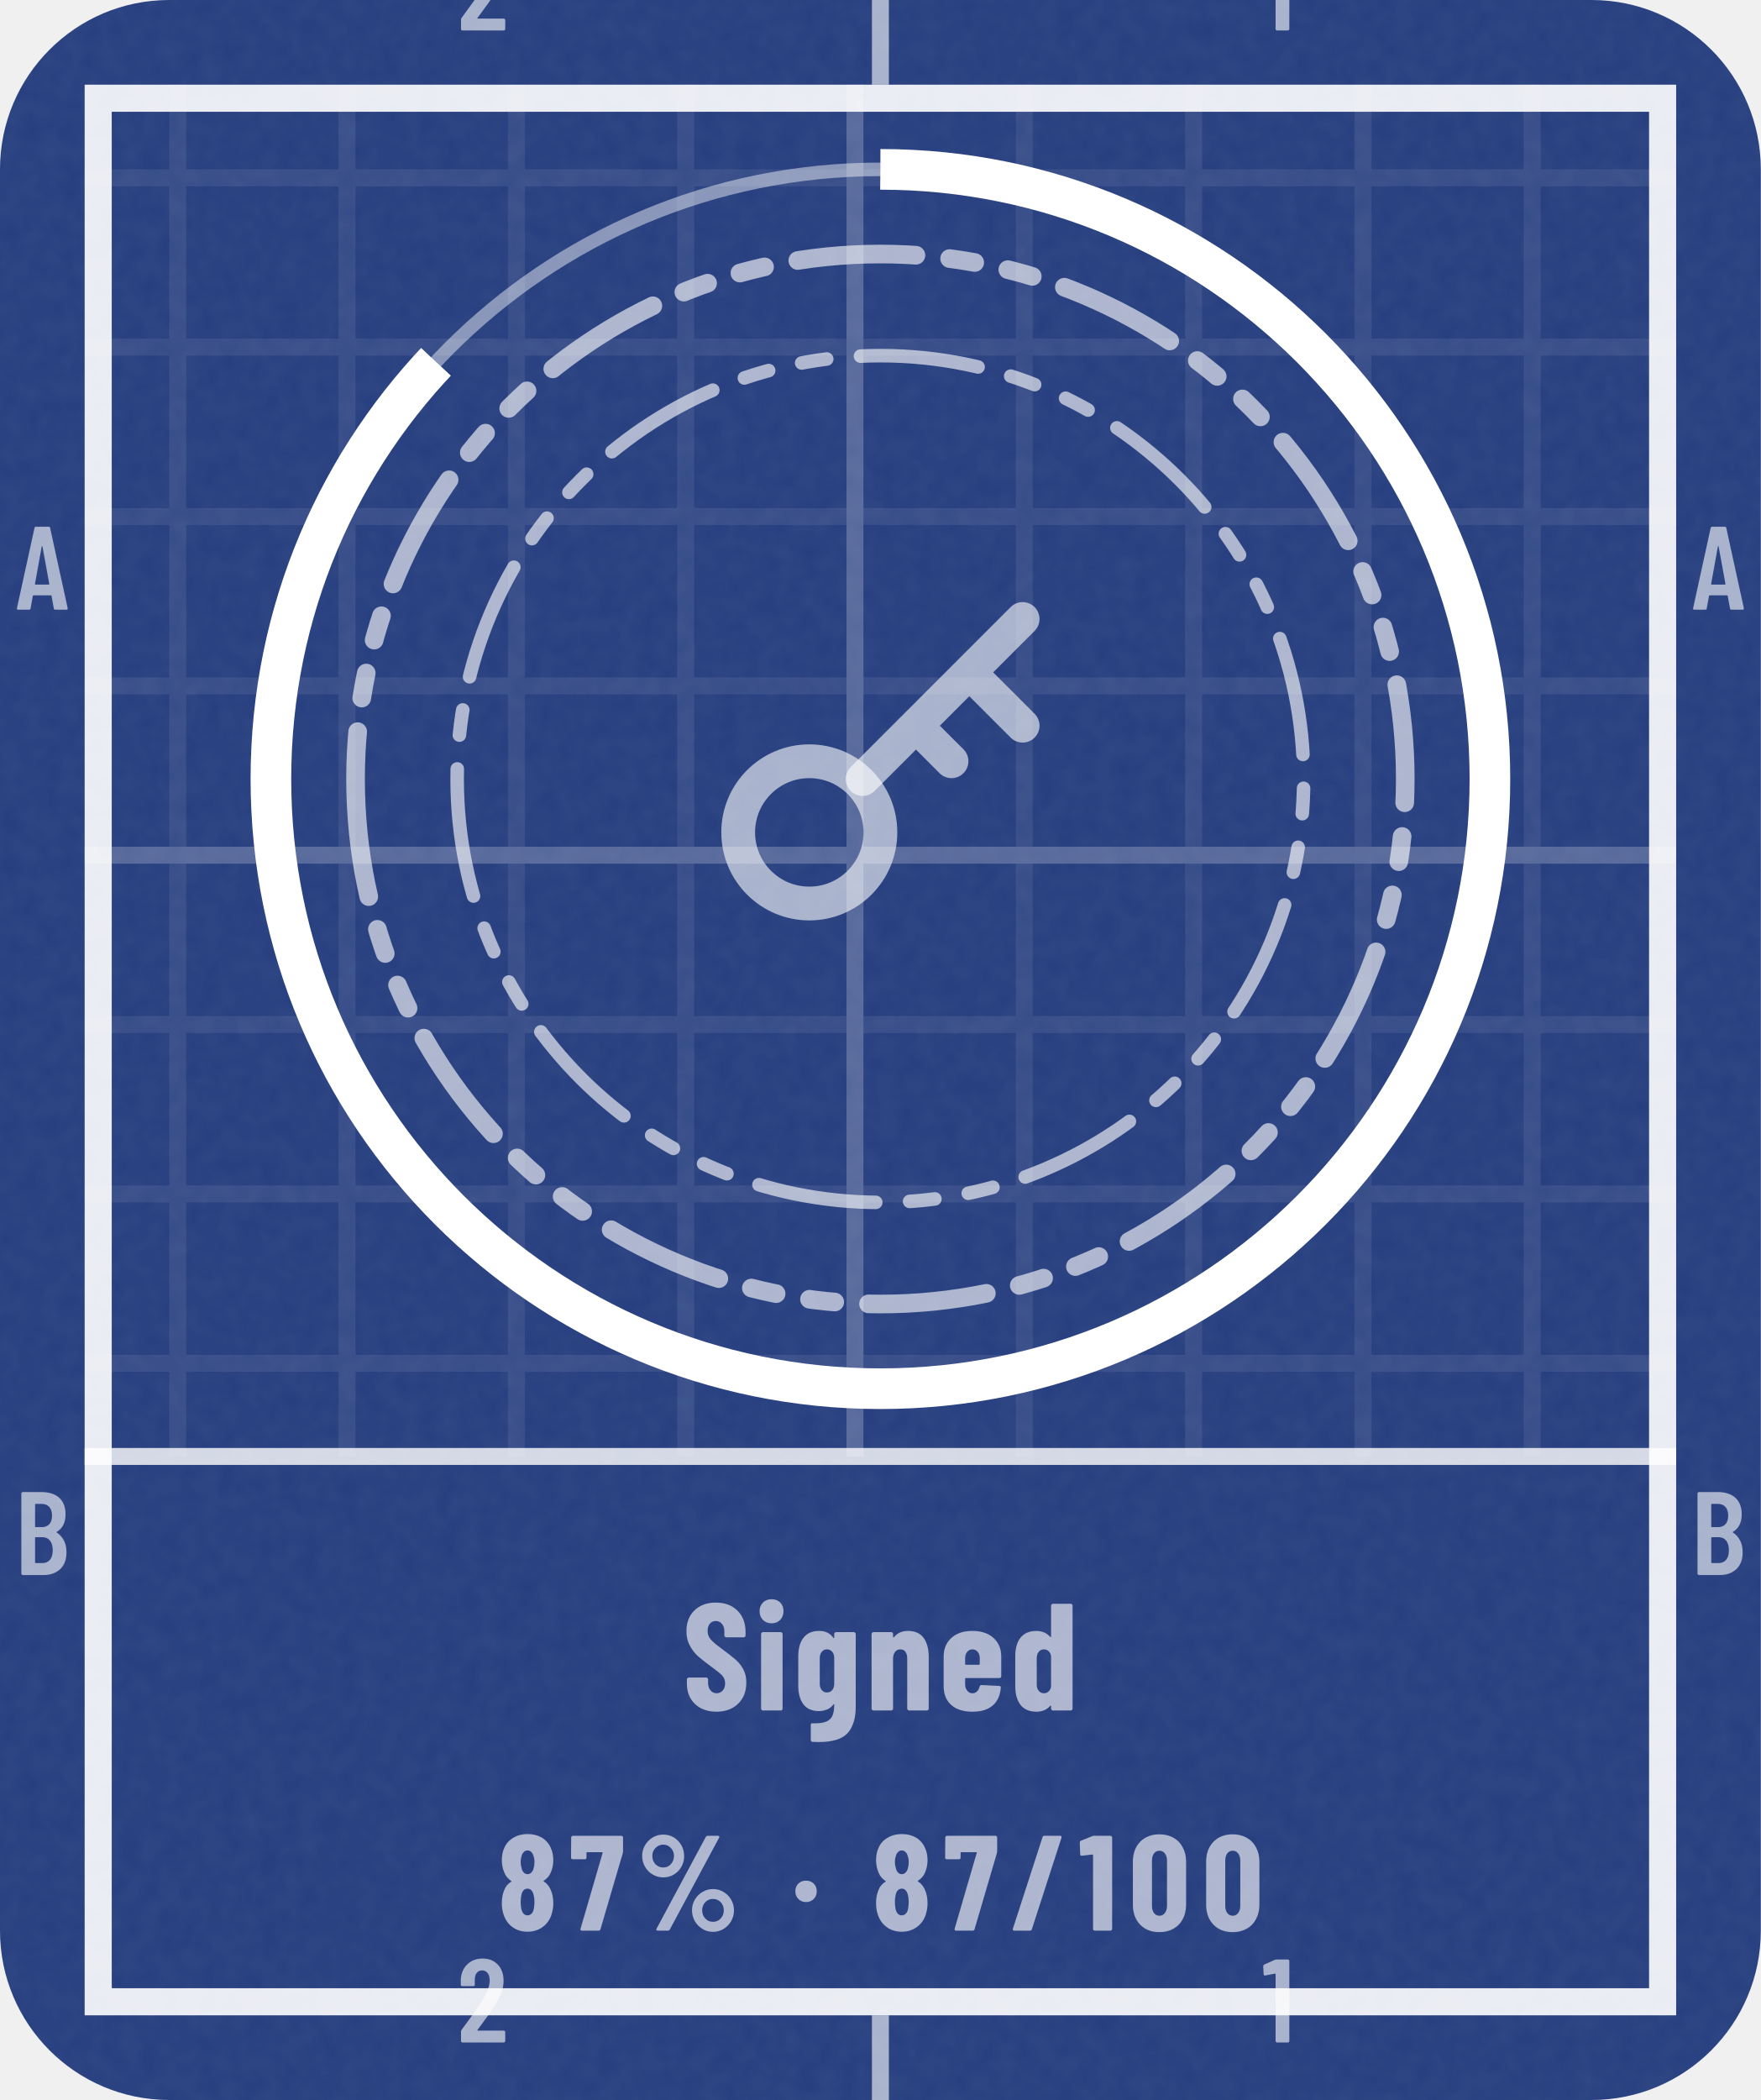
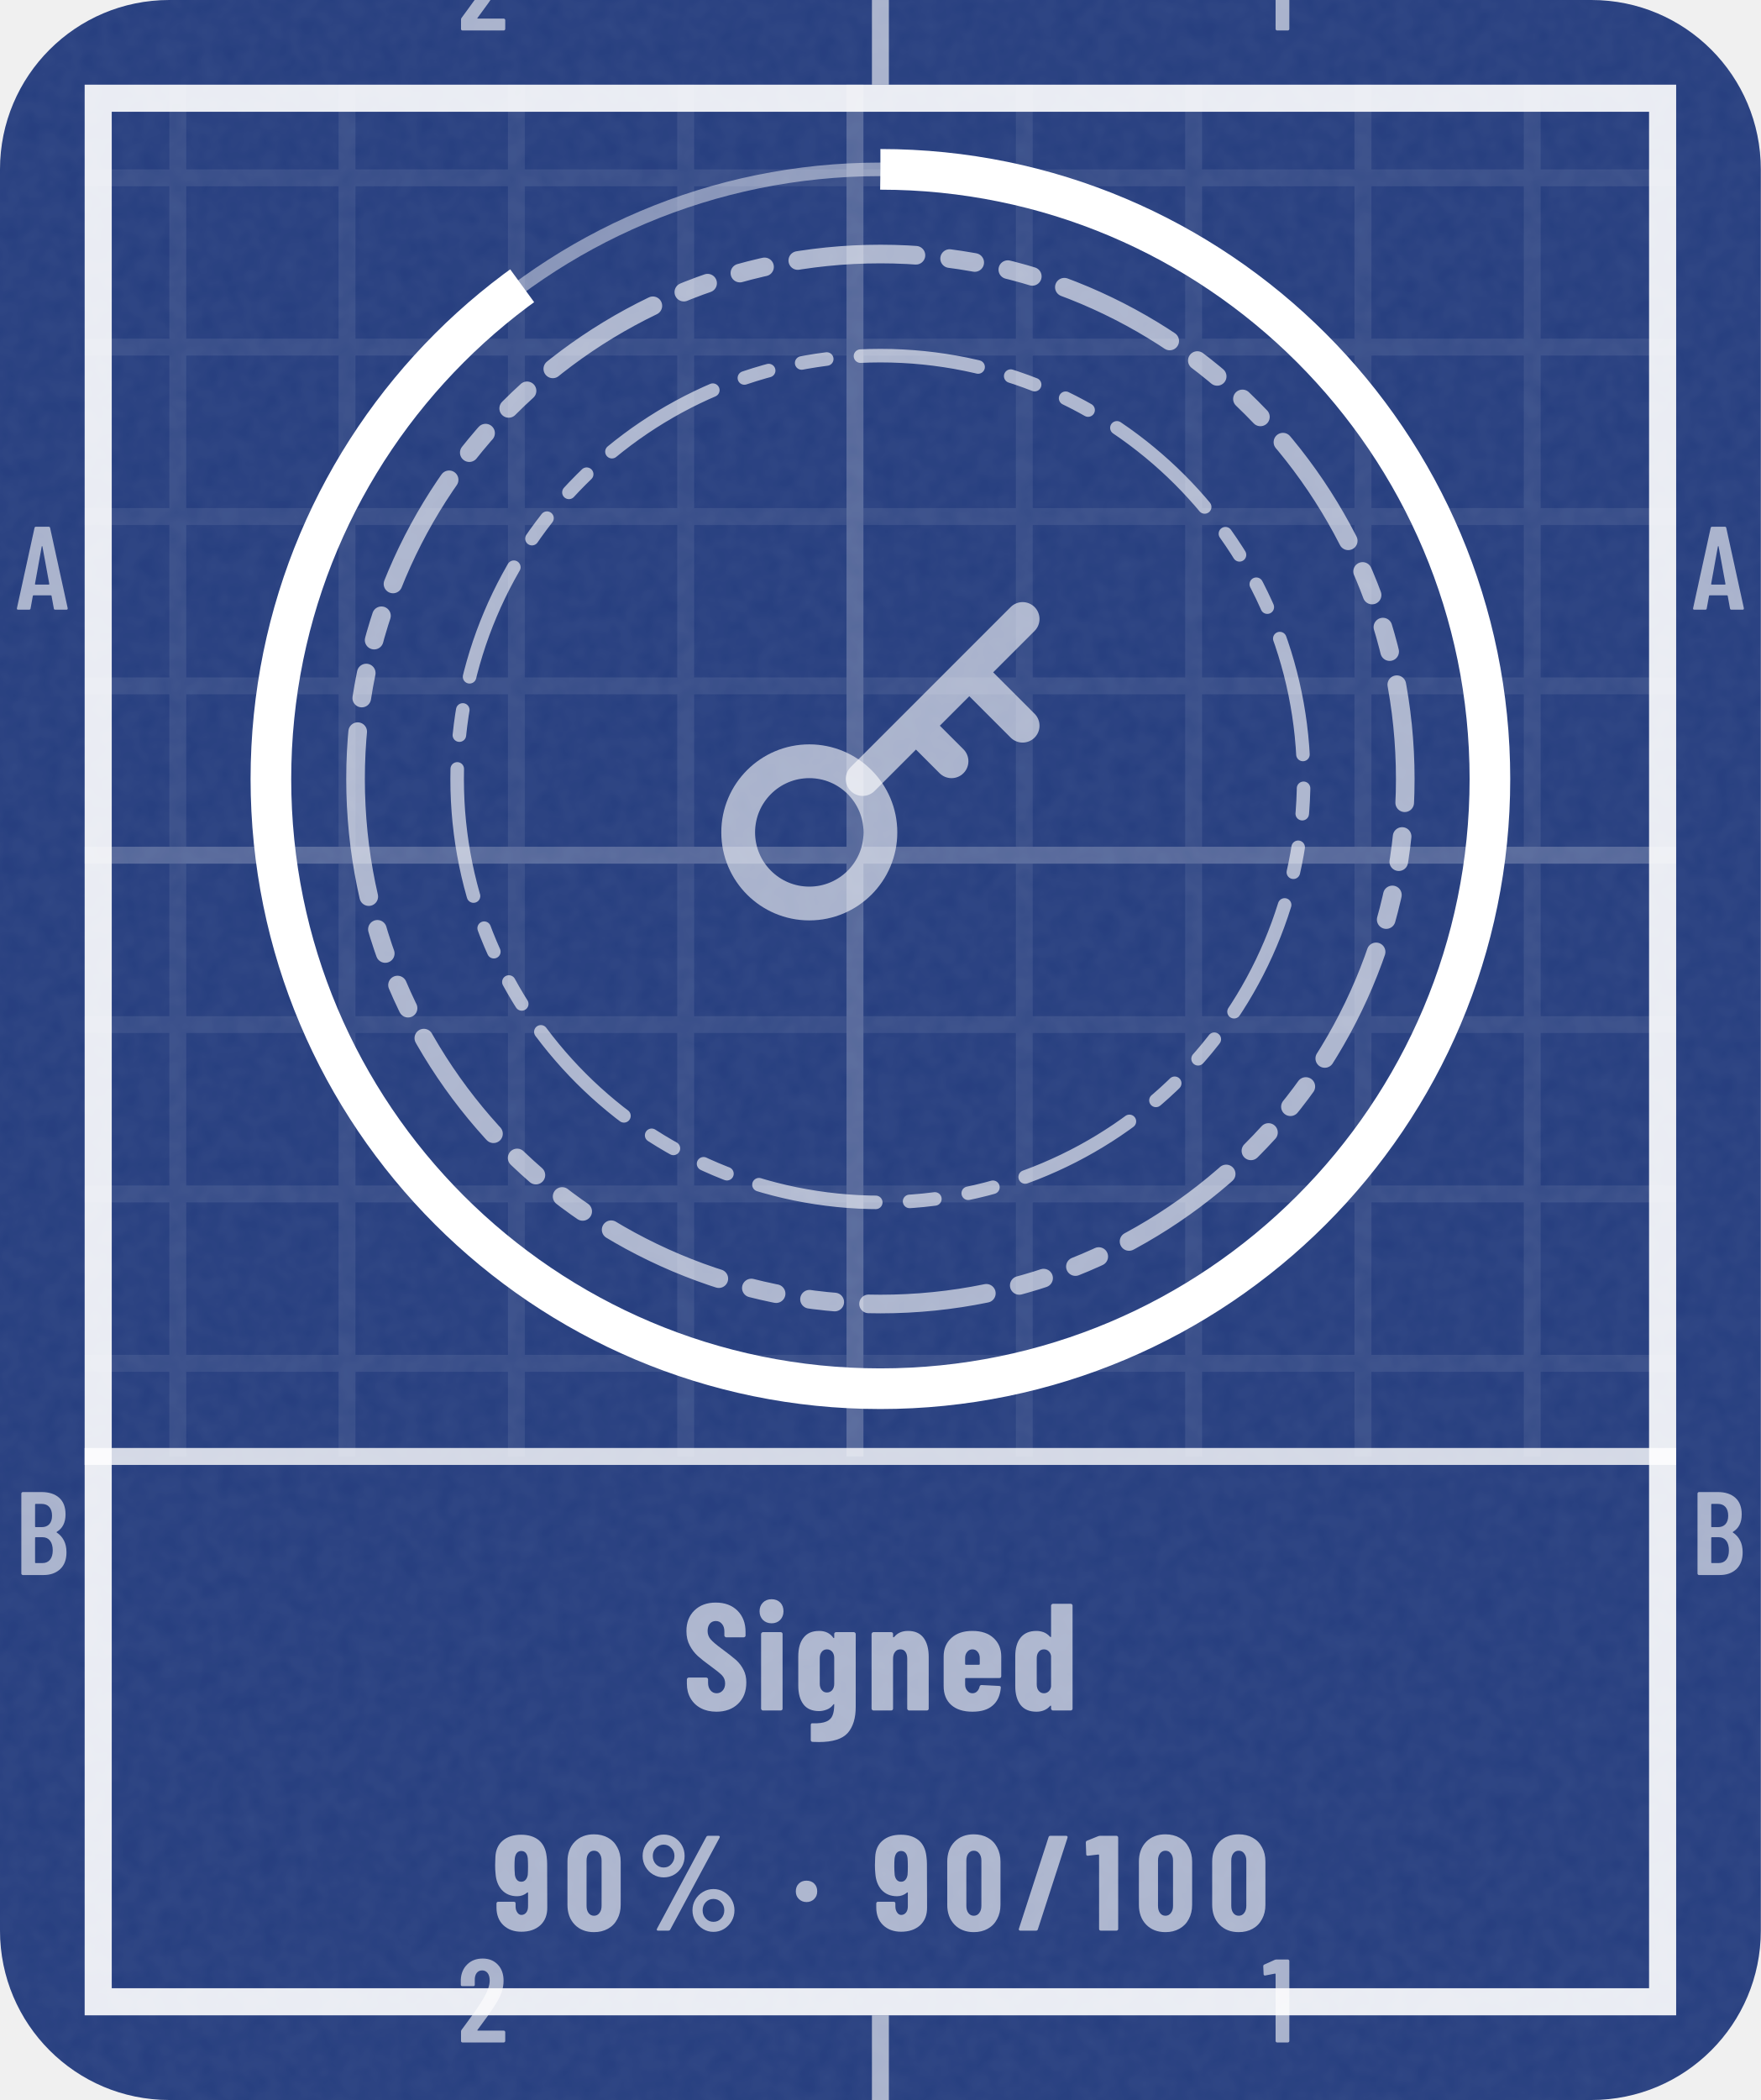
- <svg xmlns="http://www.w3.org/2000/svg" width="104" height="124" viewBox="0 0 104 124" role="img" aria-label="Signed: 87% (87 of 100)">
+ <svg xmlns="http://www.w3.org/2000/svg" width="104" height="124" viewBox="0 0 104 124" role="img" aria-label="Signed: 90% (90 of 100)">
  <style>@keyframes pl{from{stroke-dashoffset:1}}.pl{stroke-dasharray:1;animation:pl 1.6s cubic-bezier(.3,0,.2,1) .15s both}@media (prefers-reduced-motion:reduce){.pl,.sp{animation:none}.sh,.bu{display:none}}</style>
  <defs>
    <clipPath id="kc1">
      <rect x="0" y="0" width="104" height="124" rx="10" />
    </clipPath>
    <filter id="kn2" x="0" y="0" width="100%" height="100%">
      <feTurbulence type="fractalNoise" baseFrequency=".85" numOctaves="2" stitchTiles="stitch" />
      <feColorMatrix values="0 0 0 0 1 0 0 0 0 1 0 0 0 0 1 0 0 0 0.06 0" />
    </filter>
    <pattern id="kp3" width="10" height="10" patternUnits="userSpaceOnUse">
      <path d="M10 .5H.5V10" fill="none" stroke="#FFFFFF" stroke-opacity="0.075" />
    </pattern>
    <pattern id="kp4" width="50" height="50" patternUnits="userSpaceOnUse">
      <path d="M50 .5H.5V50" fill="none" stroke="#FFFFFF" stroke-opacity="0.16" />
    </pattern>
    <clipPath id="kc5">
      <path clip-rule="evenodd" d="M5 5h94v114h-94zM5 86h94v33h-94z" />
    </clipPath>
    <path id="m49" d="M122 700H218Q223 700 226 696Q230 693 230 688V12Q230 7 226 4Q223 0 218 0H126Q121 0 118 4Q114 7 114 12V576Q114 578 112 580Q111 582 109 581L27 565H24Q13 565 13 576L10 643Q10 653 18 657L107 697Q114 700 122 700Z" />
    <path id="m50" d="M173 100H392Q397 100 400 96Q404 93 404 88V12Q404 7 400 4Q397 0 392 0H43Q38 0 34 4Q31 7 31 12V92Q31 101 36 107L75 160Q114 212 152 266Q189 320 215 363Q273 459 273 522Q273 562 256 585Q238 608 209 608Q180 608 163 586Q146 563 147 526V487Q147 482 144 478Q140 475 135 475H41Q36 475 32 478Q29 482 29 487V530Q33 610 84 659Q134 708 214 708Q293 708 342 656Q390 605 390 521Q390 471 373 422Q356 373 319 317Q294 277 260 229Q225 181 214 166Q184 126 170 106Q168 104 169 102Q170 100 173 100Z" />
    <path id="m65" d="M325 11 306 116Q306 121 300 121H154Q148 121 148 116L129 11Q128 0 116 0H25Q11 0 14 13L162 689Q164 700 175 700H281Q292 700 294 689L442 13V9Q442 0 431 0H338Q326 0 325 11ZM171 212H282Q288 212 287 217L229 533Q228 536 226 536Q224 536 223 533L166 217Q165 212 171 212Z" />
    <path id="m66" d="M242 0H66Q61 0 58 4Q54 7 54 12V688Q54 693 58 696Q61 700 66 700H224Q319 700 373 652Q427 604 427 512Q427 409 354 365Q349 362 352 359Q391 334 413 292Q435 250 435 192Q435 100 382 50Q328 0 242 0ZM170 595V409Q170 404 175 404H226Q267 404 290 429Q313 454 313 500Q313 548 290 574Q267 600 226 600H175Q170 600 170 595ZM319 208Q319 260 296 290Q273 319 233 319H175Q170 319 170 314V106Q170 101 175 101H233Q273 101 296 129Q319 157 319 208Z" />
    <path id="n37" d="M44 551Q44 594 65 630Q86 666 122 688Q158 709 200 709Q242 709 278 688Q313 666 334 630Q354 594 354 551Q354 508 334 472Q313 435 278 414Q242 393 200 393Q158 393 122 414Q86 435 65 472Q44 508 44 551ZM150 14 514 692Q518 700 529 700H604Q611 700 613 696Q615 692 612 686L248 8Q244 0 233 0H158Q151 0 149 4Q147 8 150 14ZM279 551Q279 586 256 610Q233 635 200 635Q166 635 142 610Q119 586 119 551Q119 515 142 490Q166 466 200 466Q234 466 256 491Q279 516 279 551ZM412 150Q412 193 433 229Q454 265 490 286Q525 307 567 307Q609 307 644 286Q680 265 701 229Q722 193 722 150Q722 107 701 70Q680 34 644 12Q609 -9 567 -9Q525 -9 490 12Q454 34 433 70Q412 107 412 150ZM647 150Q647 185 624 210Q600 234 567 234Q533 234 510 210Q487 185 487 150Q487 114 510 90Q533 65 567 65Q601 65 624 90Q647 115 647 150Z" />
    <path id="n47" d="M18 14 237 690Q240 700 250 700H367Q373 700 376 696Q379 693 377 686L158 10Q155 0 145 0H28Q22 0 19 4Q16 7 18 14Z" />
    <path id="n48" d="M30 191V509Q30 600 84 656Q138 711 226 711Q284 711 329 686Q374 661 398 615Q423 569 423 509V191Q423 131 398 85Q374 39 329 14Q284 -11 226 -11Q138 -11 84 44Q30 100 30 191ZM282 183V517Q282 550 266 570Q251 590 226 590Q201 590 186 570Q171 550 171 517V183Q171 150 186 130Q201 110 226 110Q251 110 266 130Q282 150 282 183Z" />
    <path id="n49" d="M115 700H236Q241 700 244 696Q248 693 248 688V12Q248 7 244 4Q241 0 236 0H119Q114 0 110 4Q107 7 107 12V558Q107 562 102 562L25 553H23Q12 553 12 564L9 650Q9 660 18 664L100 697Q108 700 115 700Z" />
-     <path id="n55" d="M83 14 246 573Q248 579 242 579H132Q127 579 127 574V539Q127 534 124 530Q120 527 115 527H25Q20 527 16 530Q13 534 13 539L14 688Q14 693 18 696Q21 700 26 700H385Q390 700 394 696Q397 693 397 688V586Q397 582 395 572L230 10Q227 0 217 0H93Q87 0 84 4Q81 8 83 14Z" />
-     <path id="n56" d="M341 362Q374 341 390 303Q410 260 410 202Q410 156 394 110Q373 55 327 24Q281 -8 220 -8Q159 -8 113 23Q67 54 46 110Q30 151 30 202Q30 258 48 300Q62 338 99 361Q105 364 99 367Q64 391 49 427Q30 471 30 520Q30 574 49 613Q70 660 116 686Q161 713 220 713Q278 713 323 688Q368 662 390 614Q410 572 410 520Q410 471 391 428Q376 392 340 369Q336 365 341 362ZM169 507Q169 484 176 461Q180 441 192 429Q203 417 220 417Q237 417 249 430Q261 442 265 462Q271 482 271 506Q271 532 264 550Q259 569 248 580Q236 592 220 592Q203 592 192 580Q180 569 175 548Q169 530 169 507ZM271 211Q271 241 265 263Q260 285 248 298Q237 310 220 310Q202 310 190 297Q178 284 174 261Q169 238 169 213Q169 185 173 165Q177 141 189 127Q201 113 220 113Q239 113 252 128Q264 142 267 167Q271 193 271 211Z" />
+     <path id="n57" d="M212 -8Q130 -8 79 40Q28 89 28 171V201Q28 206 32 210Q35 213 40 213H157Q162 213 166 210Q169 206 169 201V179Q169 152 182 134Q194 116 212 116Q234 116 248 134Q261 151 261 179V279Q261 282 259 282Q257 283 255 281Q223 254 181 254Q111 254 68 300Q26 346 21 423Q18 450 18 482Q18 504 20 542Q23 621 74 664Q125 708 210 708Q290 708 340 668Q389 628 398 549Q402 517 402 494L403 171Q404 89 352 40Q299 -8 212 -8ZM261 472Q261 509 259 534Q256 560 244 574Q231 588 211 588Q191 588 178 573Q166 558 163 531Q161 507 161 472Q161 449 164 410Q168 387 180 374Q192 361 211 361Q230 361 242 374Q255 388 259 412Q261 438 261 472Z" />
    <path id="n83" d="M30 175V204Q30 209 34 212Q37 216 42 216H157Q162 216 166 212Q169 209 169 204V182Q169 151 185 132Q201 113 225 113Q249 113 265 131Q281 149 281 178Q281 208 261 230Q241 251 183 293Q133 329 102 357Q71 385 49 426Q27 467 27 521Q27 606 80 657Q133 708 220 708Q308 708 362 655Q415 602 415 516V492Q415 487 412 484Q408 480 403 480H288Q283 480 280 484Q276 487 276 492V519Q276 550 260 568Q245 587 220 587Q196 587 181 570Q166 552 166 521Q166 491 185 468Q204 445 260 404Q322 358 354 330Q385 301 402 266Q420 232 420 184Q420 96 366 44Q312 -8 224 -8Q166 -8 122 15Q78 38 54 80Q30 121 30 175Z" />
    <path id="n100" d="M278 700H395Q400 700 404 696Q407 693 407 688V12Q407 7 404 4Q400 0 395 0H278Q273 0 270 4Q266 7 266 12V28Q266 31 264 32Q262 32 260 30Q226 -8 170 -8Q101 -8 66 36Q31 81 31 160V354Q31 435 66 478Q102 522 170 522Q192 522 216 514Q240 505 260 483Q262 481 264 482Q266 482 266 485V688Q266 693 270 696Q273 700 278 700ZM266 157V357Q263 377 250 389Q237 401 219 401Q198 401 185 385Q172 369 172 344V170Q172 145 185 129Q198 113 219 113Q237 113 250 125Q263 137 266 157Z" />
    <path id="n101" d="M397 213H177Q172 213 172 208V171Q172 146 186 130Q199 113 220 113Q239 113 251 126Q263 138 267 157Q270 167 280 167L395 161Q400 161 404 158Q407 154 406 148Q399 71 352 32Q306 -8 220 -8Q131 -8 81 36Q31 81 31 160V354Q31 430 82 476Q132 522 220 522Q308 522 358 476Q409 430 409 354V225Q409 220 406 216Q402 213 397 213ZM172 344V305Q172 300 177 300H263Q268 300 268 305V344Q268 369 254 385Q241 401 220 401Q199 401 186 385Q172 369 172 344Z" />
    <path id="n103" d="M279 514H396Q401 514 404 510Q408 507 408 502V24Q408 -87 356 -147Q303 -207 167 -207Q140 -207 125 -206Q113 -205 113 -193V-95Q113 -82 126 -84Q185 -86 216 -72Q246 -59 256 -32Q267 -5 267 39Q267 42 265 42Q263 42 261 39Q243 15 218 6Q192 -4 168 -4Q99 -4 65 40Q31 85 31 164V354Q31 435 66 478Q100 522 168 522Q229 522 261 477Q263 474 265 475Q267 476 267 479V502Q267 507 270 510Q274 514 279 514ZM267 175V344Q267 369 254 385Q240 401 219 401Q198 401 185 385Q172 369 172 344V175Q172 150 185 134Q198 118 219 118Q240 118 254 134Q267 150 267 175Z" />
    <path id="n105" d="M30 651Q30 686 52 708Q74 730 109 730Q144 730 166 708Q187 686 187 651Q187 617 165 594Q143 572 109 572Q75 572 52 594Q30 617 30 651ZM40 12V502Q40 507 44 510Q47 514 52 514H169Q174 514 178 510Q181 507 181 502V12Q181 7 178 4Q174 0 169 0H52Q47 0 44 4Q40 7 40 12Z" />
    <path id="n110" d="M413 351V12Q413 7 410 4Q406 0 401 0H284Q279 0 276 4Q272 7 272 12V340Q272 369 260 385Q249 401 227 401Q204 401 192 384Q179 368 179 338V12Q179 7 176 4Q172 0 167 0H50Q45 0 42 4Q38 7 38 12V502Q38 507 42 510Q45 514 50 514H167Q172 514 176 510Q179 507 179 502V483Q179 480 182 480Q184 480 188 484Q220 522 277 522Q345 522 379 477Q413 432 413 351Z" />
    <path id="n183" d="M34 290Q34 325 56 347Q78 369 113 369Q148 369 170 347Q192 325 192 290Q192 256 170 234Q147 211 113 211Q79 211 56 234Q34 256 34 290Z" />
  </defs>
  <rect y="0" width="104" height="124" rx="10" fill="#253D7E" />
  <rect y="0" width="104" height="124" clip-path="url(#kc1)" filter="url(#kn2)" />
  <g clip-path="url(#kc5)">
    <rect y="0" width="104" height="124" fill="url(#kp3)" />
    <rect y="0" width="104" height="124" fill="url(#kp4)" />
  </g>
  <rect x="5.8" y="5.8" width="92.4" height="112.4" fill="none" stroke="#FFFFFF" stroke-opacity="0.9" stroke-width="1.6" />
  <path d="M52 0V5M52 119V124" stroke="#FFFFFF" stroke-opacity="0.6" />
  <g transform="scale(0.007 -0.007)" fill="#FFFFFF" fill-opacity="0.6">
    <use href="#m50" x="3859" y="-257" />
    <use href="#m50" x="3859" y="-17229" />
    <use href="#m49" x="10649" y="-257" />
    <use href="#m49" x="10649" y="-17229" />
    <use href="#m65" x="129" y="-5143" />
    <use href="#m65" x="14272" y="-5143" />
    <use href="#m66" x="126" y="-13286" />
    <use href="#m66" x="14269" y="-13286" />
  </g>
  <path d="M5 86H99" stroke="#FFFFFF" stroke-opacity=".8" stroke-width="1" />
  <circle cx="52" cy="46" r="36" fill="none" stroke="#FFFFFF" stroke-opacity=".45" stroke-width=".8" />
-   <circle cx="52" cy="46" r="36" fill="none" stroke="#FFFFFF" stroke-width="2.4" stroke-dasharray="196.8 226.2" transform="rotate(-90 52 46)" />
+   <circle cx="52" cy="46" r="36" fill="none" stroke="#FFFFFF" stroke-width="2.4" stroke-dasharray="203.6 226.2" transform="rotate(-90 52 46)" />
  <path d="M21 46a31 31 0 1 0 62 0a31 31 0 1 0 -62 0Z" fill="none" stroke="#FFFFFF" stroke-width="1.1" stroke-opacity="0.62" stroke-dasharray="7 2 1.5 2 1.5 2" stroke-linejoin="round" stroke-linecap="round" />
  <path d="M27 46a25 25 0 1 0 50 0a25 25 0 1 0 -50 0Z" fill="none" stroke="#FFFFFF" stroke-width="0.8" stroke-opacity="0.62" stroke-dasharray="7 2 1.5 2 1.5 2" stroke-linejoin="round" stroke-linecap="round" />
  <g transform="translate(39.4 33.4) scale(1.05)" fill="none" stroke="#FFFFFF" stroke-width="1.9" stroke-linecap="round" stroke-linejoin="round" stroke-opacity="0.6">
    <circle cx="8" cy="15" r="4" />
    <path d="M11 12l9-9M17 6l3 3M14 9l2 2" />
  </g>
  <g transform="translate(40.3 101) scale(0.009 -0.009)" fill="#FFFFFF" fill-opacity="0.62">
    <use href="#n83" x="0" />
    <use href="#n105" x="477" />
    <use href="#n103" x="730" />
    <use href="#n110" x="1204" />
    <use href="#n101" x="1684" />
    <use href="#n100" x="2154" />
  </g>
-   <g transform="translate(29.4 114) scale(0.008 -0.008)" fill="#FFFFFF" fill-opacity="0.62">
-     <use href="#n56" x="0" />
-     <use href="#n55" x="528" />
-     <use href="#n37" x="1022" />
-     <use href="#n183" x="2163" />
-     <use href="#n56" x="2763" />
-     <use href="#n55" x="3290" />
-     <use href="#n47" x="3785" />
-     <use href="#n49" x="4288" />
-     <use href="#n48" x="4659" />
-     <use href="#n48" x="5200" />
+   <g transform="translate(29.1 114) scale(0.008 -0.008)" fill="#FFFFFF" fill-opacity="0.62">
+     <use href="#n57" x="0" />
+     <use href="#n48" x="522" />
+     <use href="#n37" x="1063" />
+     <use href="#n183" x="2204" />
+     <use href="#n57" x="2804" />
+     <use href="#n48" x="3326" />
+     <use href="#n47" x="3867" />
+     <use href="#n49" x="4370" />
+     <use href="#n48" x="4741" />
+     <use href="#n48" x="5282" />
  </g>
</svg>
